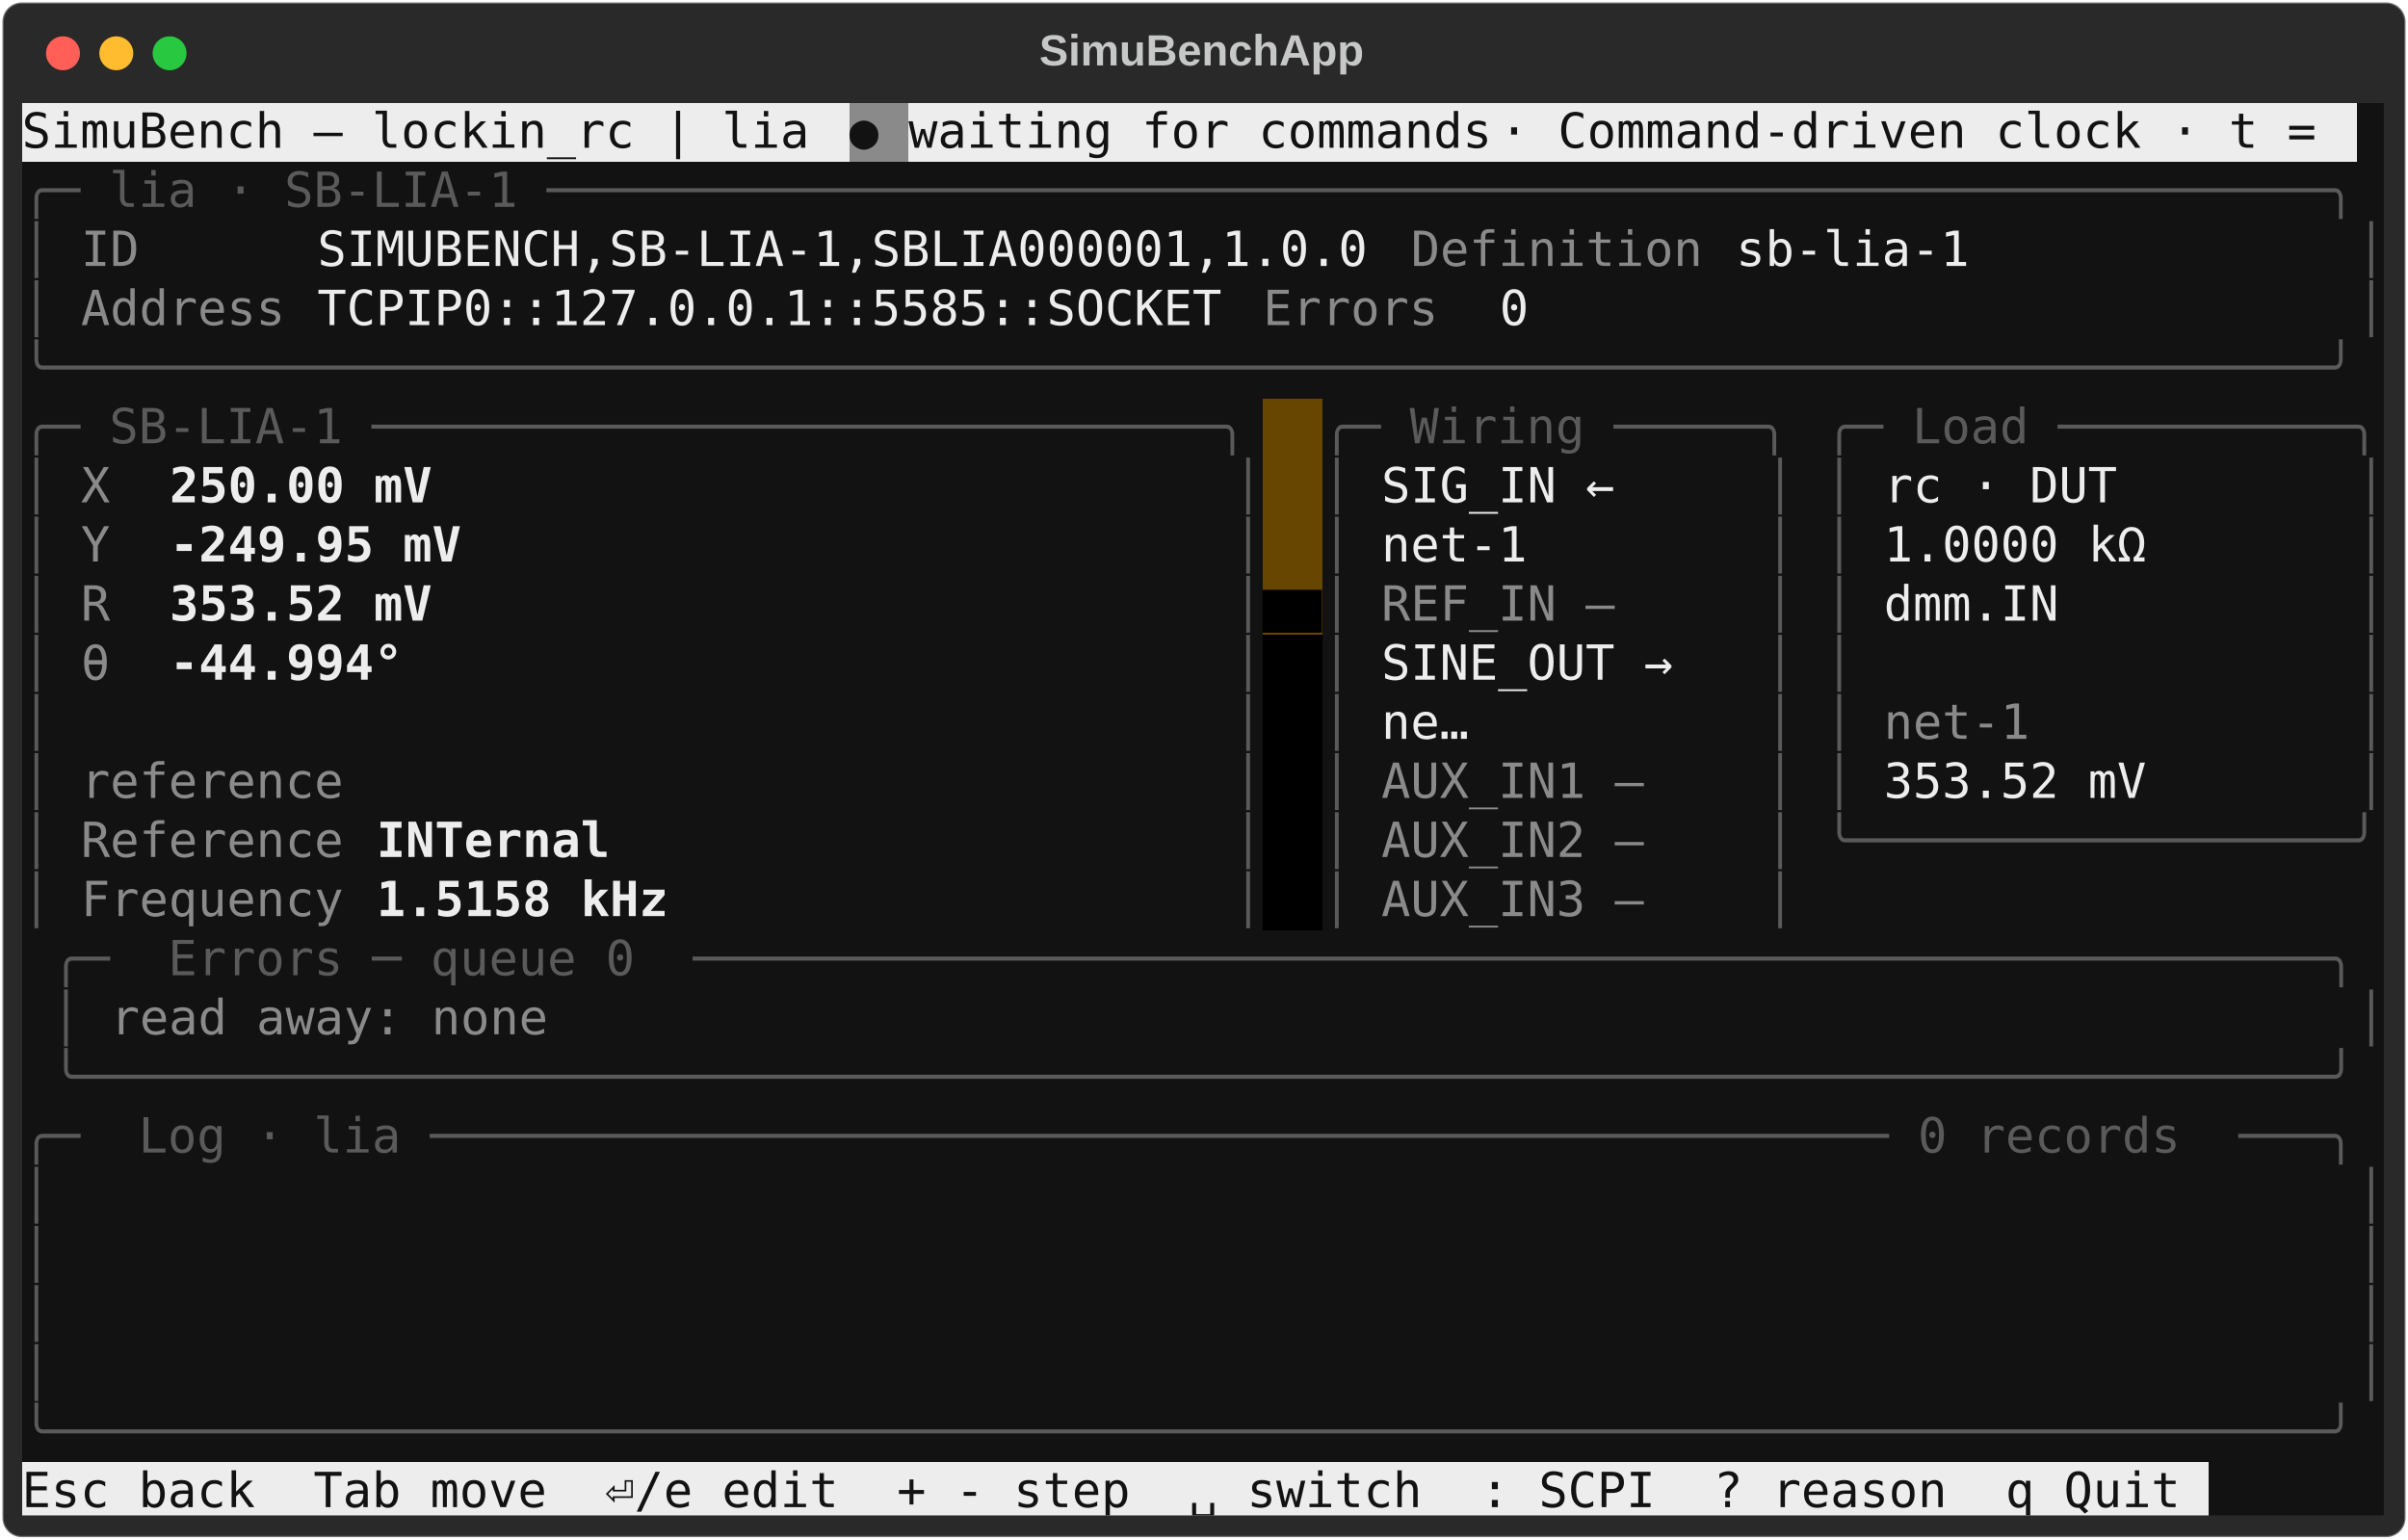
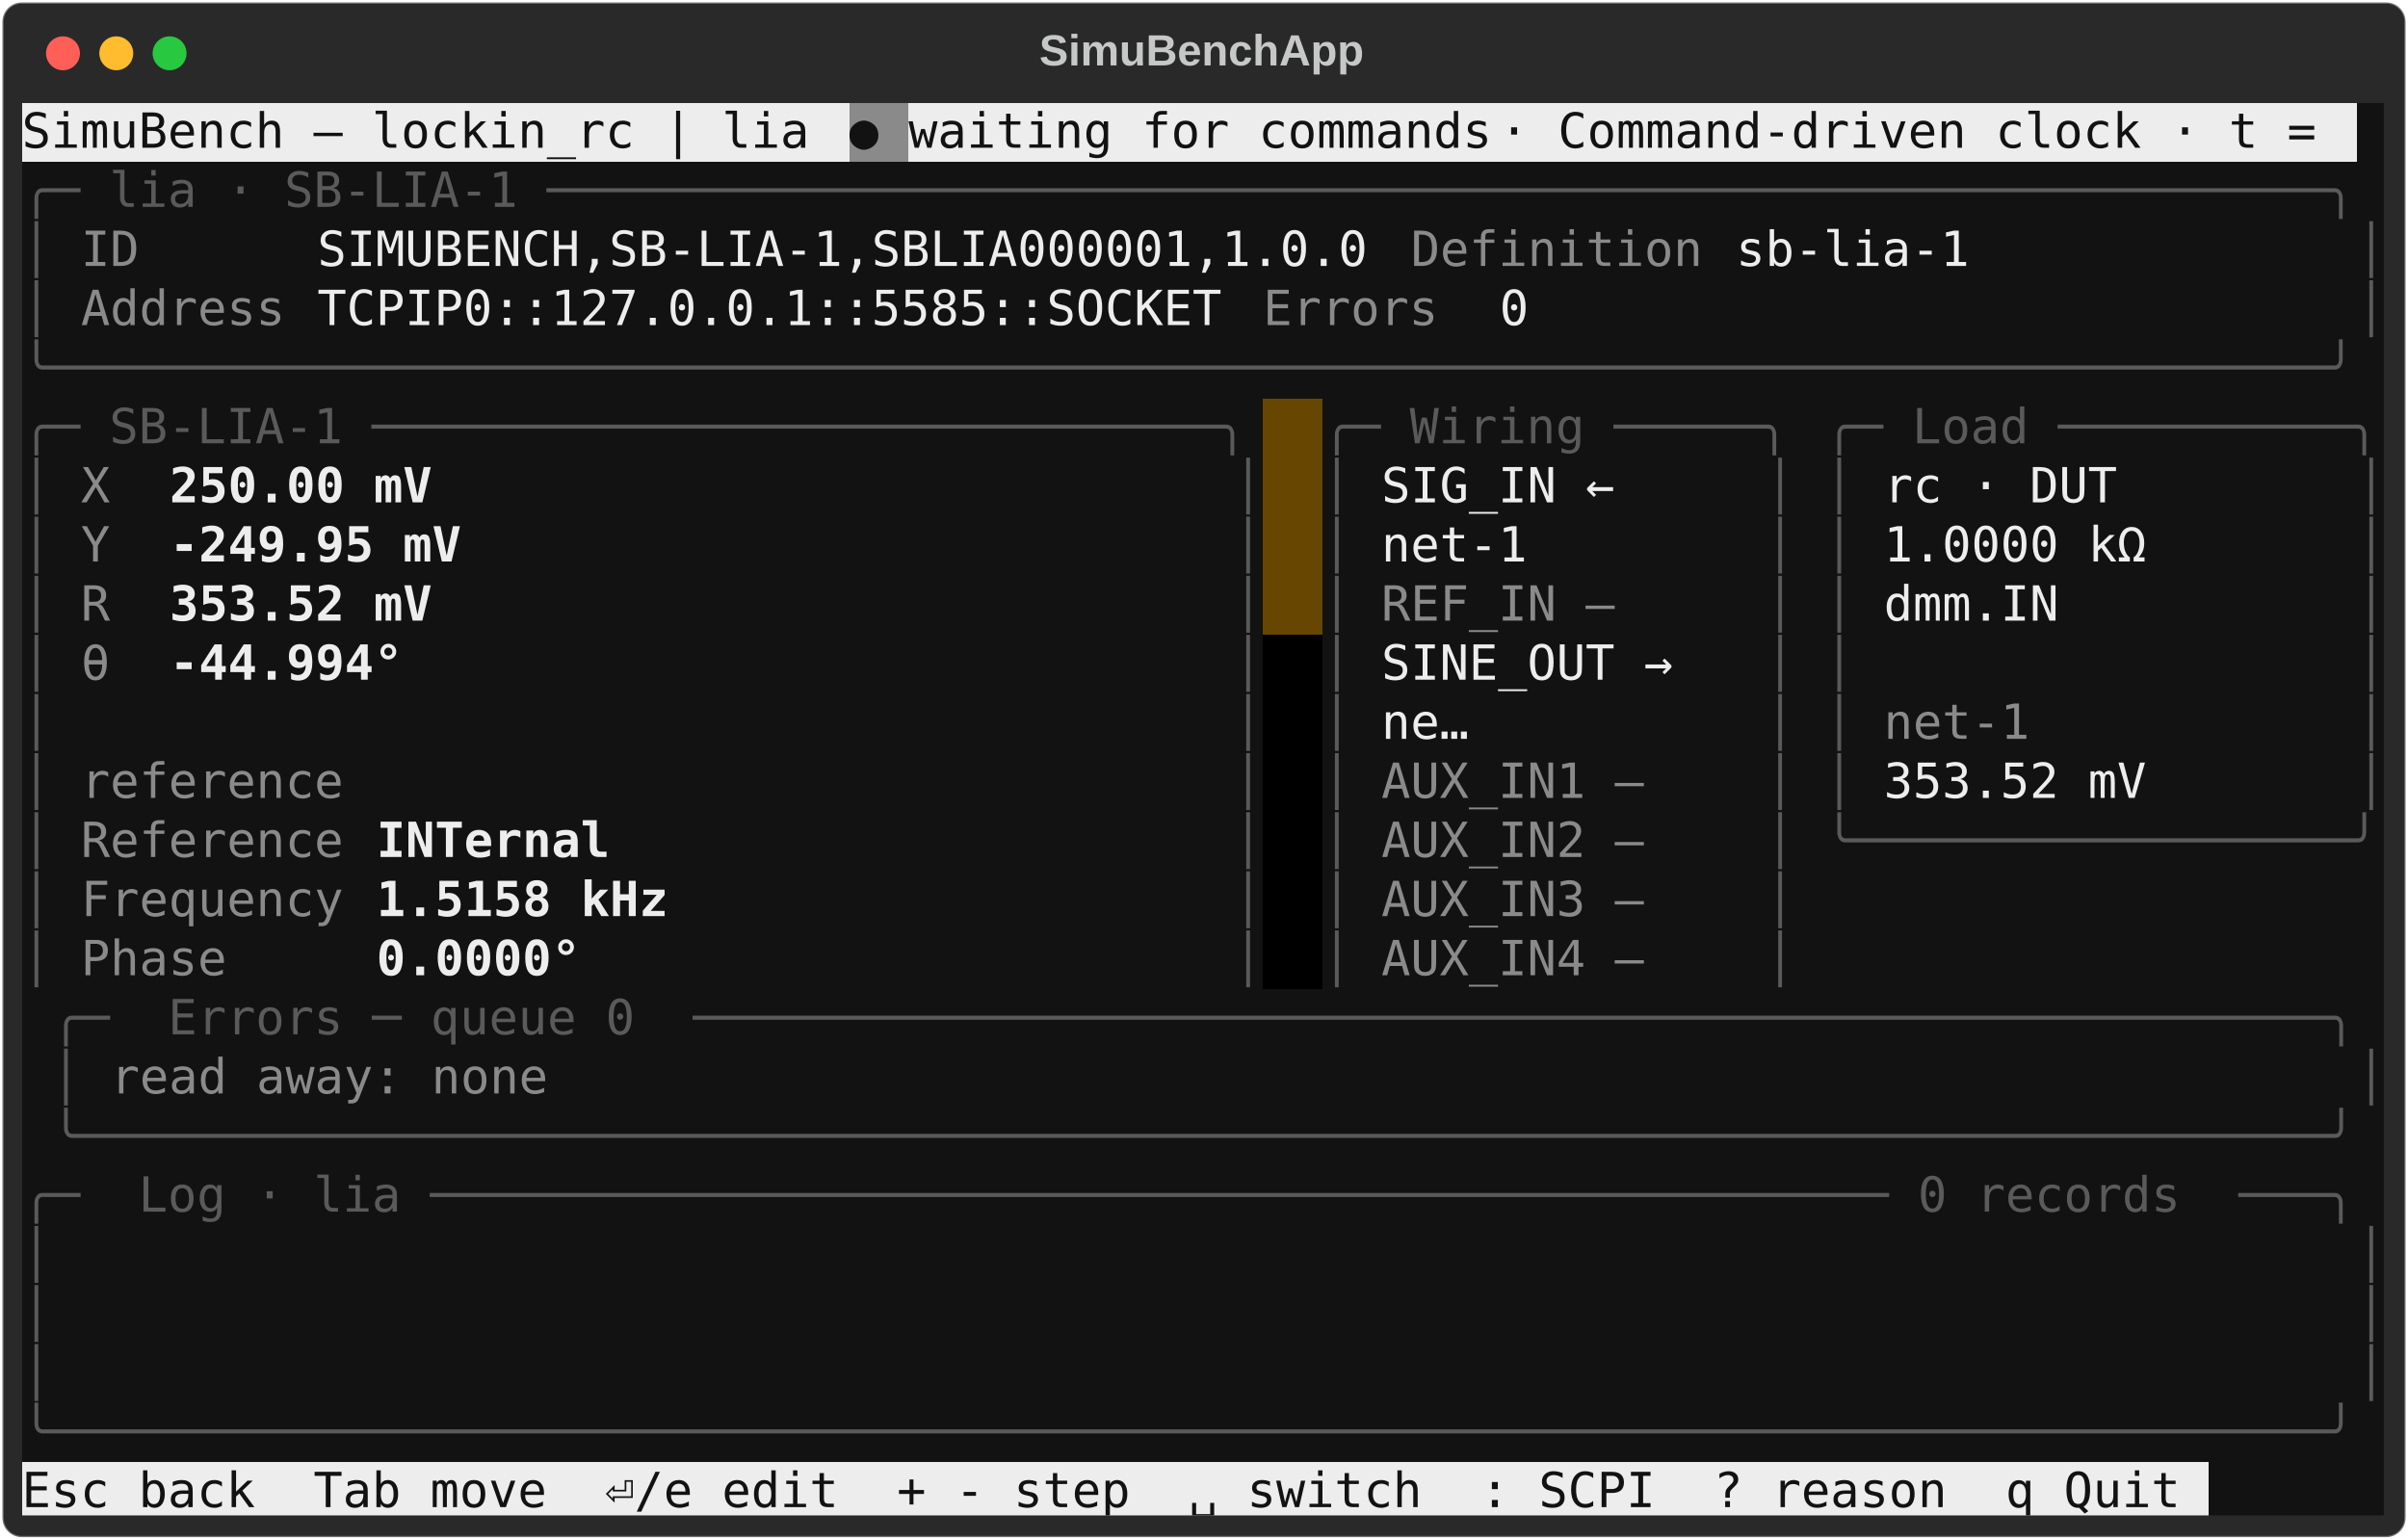
<svg xmlns="http://www.w3.org/2000/svg" class="rich-terminal" viewBox="0 0 994 635.6">
  <style>

    @font-face {
        font-family: "Fira Code";
        src: local("FiraCode-Regular"),
                url("https://cdnjs.cloudflare.com/ajax/libs/firacode/6.2.0/woff2/FiraCode-Regular.woff2") format("woff2"),
                url("https://cdnjs.cloudflare.com/ajax/libs/firacode/6.2.0/woff/FiraCode-Regular.woff") format("woff");
        font-style: normal;
        font-weight: 400;
    }
    @font-face {
        font-family: "Fira Code";
        src: local("FiraCode-Bold"),
                url("https://cdnjs.cloudflare.com/ajax/libs/firacode/6.2.0/woff2/FiraCode-Bold.woff2") format("woff2"),
                url("https://cdnjs.cloudflare.com/ajax/libs/firacode/6.2.0/woff/FiraCode-Bold.woff") format("woff");
        font-style: bold;
        font-weight: 700;
    }

    .terminal-matrix {
        font-family: Fira Code, monospace;
        font-size: 20px;
        line-height: 24.4px;
        font-variant-east-asian: full-width;
    }

    .terminal-title {
        font-size: 18px;
        font-weight: bold;
        font-family: arial;
    }

    .terminal-r1 { fill: #121212 }
.terminal-r2 { fill: #c5c8c6 }
.terminal-r3 { fill: #5a5a5a }
.terminal-r4 { fill: #8a8a8a }
.terminal-r5 { fill: #ededed }
.terminal-r6 { fill: #ededed;font-weight: bold }
- .terminal-r7 { fill: #000000 }
    </style>
  <defs>
    <clipPath id="terminal-clip-terminal">
      <rect x="0" y="0" width="975.0" height="584.6" />
    </clipPath>
    <clipPath id="terminal-line-0">
      <rect x="0" y="1.5" width="976" height="24.65" />
    </clipPath>
    <clipPath id="terminal-line-1">
      <rect x="0" y="25.9" width="976" height="24.65" />
    </clipPath>
    <clipPath id="terminal-line-2">
      <rect x="0" y="50.3" width="976" height="24.65" />
    </clipPath>
    <clipPath id="terminal-line-3">
      <rect x="0" y="74.7" width="976" height="24.65" />
    </clipPath>
    <clipPath id="terminal-line-4">
      <rect x="0" y="99.1" width="976" height="24.65" />
    </clipPath>
    <clipPath id="terminal-line-5">
      <rect x="0" y="123.5" width="976" height="24.65" />
    </clipPath>
    <clipPath id="terminal-line-6">
      <rect x="0" y="147.9" width="976" height="24.65" />
    </clipPath>
    <clipPath id="terminal-line-7">
      <rect x="0" y="172.3" width="976" height="24.65" />
    </clipPath>
    <clipPath id="terminal-line-8">
      <rect x="0" y="196.7" width="976" height="24.65" />
    </clipPath>
    <clipPath id="terminal-line-9">
      <rect x="0" y="221.1" width="976" height="24.65" />
    </clipPath>
    <clipPath id="terminal-line-10">
      <rect x="0" y="245.5" width="976" height="24.65" />
    </clipPath>
    <clipPath id="terminal-line-11">
      <rect x="0" y="269.9" width="976" height="24.65" />
    </clipPath>
    <clipPath id="terminal-line-12">
      <rect x="0" y="294.3" width="976" height="24.65" />
    </clipPath>
    <clipPath id="terminal-line-13">
      <rect x="0" y="318.7" width="976" height="24.65" />
    </clipPath>
    <clipPath id="terminal-line-14">
      <rect x="0" y="343.1" width="976" height="24.65" />
    </clipPath>
    <clipPath id="terminal-line-15">
      <rect x="0" y="367.5" width="976" height="24.65" />
    </clipPath>
    <clipPath id="terminal-line-16">
      <rect x="0" y="391.9" width="976" height="24.65" />
    </clipPath>
    <clipPath id="terminal-line-17">
      <rect x="0" y="416.3" width="976" height="24.65" />
    </clipPath>
    <clipPath id="terminal-line-18">
      <rect x="0" y="440.7" width="976" height="24.65" />
    </clipPath>
    <clipPath id="terminal-line-19">
      <rect x="0" y="465.1" width="976" height="24.65" />
    </clipPath>
    <clipPath id="terminal-line-20">
      <rect x="0" y="489.5" width="976" height="24.65" />
    </clipPath>
    <clipPath id="terminal-line-21">
      <rect x="0" y="513.9" width="976" height="24.65" />
    </clipPath>
    <clipPath id="terminal-line-22">
      <rect x="0" y="538.3" width="976" height="24.65" />
    </clipPath>
  </defs>
  <rect fill="#292929" stroke="rgba(255,255,255,0.35)" stroke-width="1" x="1" y="1" width="992" height="633.6" rx="8" />
  <text class="terminal-title" fill="#c5c8c6" text-anchor="middle" x="496" y="27">SimuBenchApp</text>
  <g transform="translate(26,22)">
    <circle cx="0" cy="0" r="7" fill="#ff5f57" />
    <circle cx="22" cy="0" r="7" fill="#febc2e" />
    <circle cx="44" cy="0" r="7" fill="#28c840" />
  </g>
  <g transform="translate(9, 41)" clip-path="url(#terminal-clip-terminal)">
    <rect fill="#ededed" x="0" y="1.5" width="329.4" height="24.65" shape-rendering="crispEdges" />
    <rect fill="#ededed" x="329.4" y="1.5" width="12.2" height="24.65" shape-rendering="crispEdges" />
    <rect fill="#8a8a8a" x="341.6" y="1.5" width="24.4" height="24.65" shape-rendering="crispEdges" />
    <rect fill="#ededed" x="366" y="1.5" width="244" height="24.65" shape-rendering="crispEdges" />
    <rect fill="#ededed" x="610" y="1.5" width="353.8" height="24.65" shape-rendering="crispEdges" />
    <rect fill="#121212" x="963.8" y="1.5" width="12.2" height="24.65" shape-rendering="crispEdges" />
    <rect fill="#121212" x="0" y="25.9" width="976" height="24.65" shape-rendering="crispEdges" />
    <rect fill="#121212" x="0" y="50.3" width="12.2" height="24.65" shape-rendering="crispEdges" />
    <rect fill="#121212" x="12.2" y="50.3" width="12.2" height="24.65" shape-rendering="crispEdges" />
    <rect fill="#121212" x="24.4" y="50.3" width="97.6" height="24.65" shape-rendering="crispEdges" />
    <rect fill="#121212" x="122" y="50.3" width="451.4" height="24.65" shape-rendering="crispEdges" />
    <rect fill="#121212" x="573.4" y="50.3" width="134.2" height="24.65" shape-rendering="crispEdges" />
    <rect fill="#121212" x="707.6" y="50.3" width="244" height="24.65" shape-rendering="crispEdges" />
    <rect fill="#121212" x="951.6" y="50.3" width="12.2" height="24.65" shape-rendering="crispEdges" />
    <rect fill="#121212" x="963.8" y="50.3" width="12.2" height="24.65" shape-rendering="crispEdges" />
    <rect fill="#121212" x="0" y="74.7" width="12.2" height="24.65" shape-rendering="crispEdges" />
    <rect fill="#121212" x="12.2" y="74.7" width="12.2" height="24.65" shape-rendering="crispEdges" />
    <rect fill="#121212" x="24.4" y="74.7" width="97.6" height="24.65" shape-rendering="crispEdges" />
    <rect fill="#121212" x="122" y="74.7" width="390.4" height="24.65" shape-rendering="crispEdges" />
    <rect fill="#121212" x="512.4" y="74.7" width="97.6" height="24.65" shape-rendering="crispEdges" />
    <rect fill="#121212" x="610" y="74.7" width="341.6" height="24.65" shape-rendering="crispEdges" />
    <rect fill="#121212" x="951.6" y="74.7" width="12.2" height="24.65" shape-rendering="crispEdges" />
    <rect fill="#121212" x="963.8" y="74.7" width="12.2" height="24.65" shape-rendering="crispEdges" />
    <rect fill="#121212" x="0" y="99.1" width="976" height="24.65" shape-rendering="crispEdges" />
    <rect fill="#121212" x="0" y="123.5" width="512.4" height="24.65" shape-rendering="crispEdges" />
    <rect fill="#664600" x="512.4" y="123.5" width="24.4" height="24.65" shape-rendering="crispEdges" />
    <rect fill="#121212" x="536.8" y="123.5" width="195.2" height="24.65" shape-rendering="crispEdges" />
    <rect fill="#121212" x="732" y="123.5" width="12.2" height="24.65" shape-rendering="crispEdges" />
    <rect fill="#121212" x="744.2" y="123.5" width="231.8" height="24.65" shape-rendering="crispEdges" />
    <rect fill="#121212" x="0" y="147.9" width="12.2" height="24.65" shape-rendering="crispEdges" />
    <rect fill="#121212" x="12.2" y="147.9" width="12.2" height="24.65" shape-rendering="crispEdges" />
    <rect fill="#121212" x="24.4" y="147.9" width="36.6" height="24.65" shape-rendering="crispEdges" />
    <rect fill="#121212" x="61" y="147.9" width="109.8" height="24.65" shape-rendering="crispEdges" />
    <rect fill="#121212" x="170.8" y="147.9" width="317.2" height="24.65" shape-rendering="crispEdges" />
    <rect fill="#121212" x="488" y="147.9" width="12.2" height="24.65" shape-rendering="crispEdges" />
    <rect fill="#121212" x="500.2" y="147.9" width="12.2" height="24.65" shape-rendering="crispEdges" />
    <rect fill="#664600" x="512.4" y="147.9" width="24.4" height="24.65" shape-rendering="crispEdges" />
    <rect fill="#121212" x="536.8" y="147.9" width="12.2" height="24.65" shape-rendering="crispEdges" />
    <rect fill="#121212" x="549" y="147.9" width="12.2" height="24.65" shape-rendering="crispEdges" />
    <rect fill="#121212" x="561.2" y="147.9" width="97.6" height="24.65" shape-rendering="crispEdges" />
    <rect fill="#121212" x="658.8" y="147.9" width="61" height="24.65" shape-rendering="crispEdges" />
    <rect fill="#121212" x="719.8" y="147.9" width="12.2" height="24.65" shape-rendering="crispEdges" />
    <rect fill="#121212" x="732" y="147.9" width="12.2" height="24.65" shape-rendering="crispEdges" />
    <rect fill="#121212" x="744.2" y="147.9" width="12.2" height="24.65" shape-rendering="crispEdges" />
    <rect fill="#121212" x="756.4" y="147.9" width="12.2" height="24.65" shape-rendering="crispEdges" />
    <rect fill="#121212" x="768.6" y="147.9" width="170.8" height="24.65" shape-rendering="crispEdges" />
    <rect fill="#121212" x="939.4" y="147.9" width="24.4" height="24.65" shape-rendering="crispEdges" />
    <rect fill="#121212" x="963.8" y="147.9" width="12.2" height="24.65" shape-rendering="crispEdges" />
    <rect fill="#121212" x="0" y="172.3" width="12.2" height="24.65" shape-rendering="crispEdges" />
    <rect fill="#121212" x="12.2" y="172.3" width="12.2" height="24.65" shape-rendering="crispEdges" />
    <rect fill="#121212" x="24.4" y="172.3" width="36.6" height="24.65" shape-rendering="crispEdges" />
    <rect fill="#121212" x="61" y="172.3" width="122" height="24.65" shape-rendering="crispEdges" />
    <rect fill="#121212" x="183" y="172.3" width="305" height="24.65" shape-rendering="crispEdges" />
    <rect fill="#121212" x="488" y="172.3" width="12.2" height="24.65" shape-rendering="crispEdges" />
    <rect fill="#121212" x="500.2" y="172.3" width="12.2" height="24.65" shape-rendering="crispEdges" />
    <rect fill="#664600" x="512.4" y="172.3" width="24.4" height="24.65" shape-rendering="crispEdges" />
    <rect fill="#121212" x="536.8" y="172.3" width="12.2" height="24.65" shape-rendering="crispEdges" />
    <rect fill="#121212" x="549" y="172.3" width="12.2" height="24.65" shape-rendering="crispEdges" />
    <rect fill="#121212" x="561.2" y="172.3" width="61" height="24.65" shape-rendering="crispEdges" />
    <rect fill="#121212" x="622.2" y="172.3" width="97.6" height="24.65" shape-rendering="crispEdges" />
    <rect fill="#121212" x="719.8" y="172.3" width="12.2" height="24.65" shape-rendering="crispEdges" />
    <rect fill="#121212" x="732" y="172.3" width="12.2" height="24.65" shape-rendering="crispEdges" />
    <rect fill="#121212" x="744.2" y="172.3" width="12.2" height="24.65" shape-rendering="crispEdges" />
    <rect fill="#121212" x="756.4" y="172.3" width="12.2" height="24.65" shape-rendering="crispEdges" />
    <rect fill="#121212" x="768.6" y="172.3" width="170.8" height="24.65" shape-rendering="crispEdges" />
    <rect fill="#121212" x="939.4" y="172.3" width="24.4" height="24.65" shape-rendering="crispEdges" />
    <rect fill="#121212" x="963.8" y="172.3" width="12.2" height="24.65" shape-rendering="crispEdges" />
    <rect fill="#121212" x="0" y="196.7" width="12.2" height="24.65" shape-rendering="crispEdges" />
    <rect fill="#121212" x="12.2" y="196.7" width="12.2" height="24.65" shape-rendering="crispEdges" />
    <rect fill="#121212" x="24.4" y="196.7" width="36.6" height="24.65" shape-rendering="crispEdges" />
    <rect fill="#121212" x="61" y="196.7" width="109.8" height="24.65" shape-rendering="crispEdges" />
    <rect fill="#121212" x="170.8" y="196.7" width="317.2" height="24.65" shape-rendering="crispEdges" />
    <rect fill="#121212" x="488" y="196.7" width="12.2" height="24.65" shape-rendering="crispEdges" />
    <rect fill="#121212" x="500.2" y="196.7" width="12.2" height="24.65" shape-rendering="crispEdges" />
    <rect fill="#664600" x="512.4" y="196.7" width="24.4" height="24.65" shape-rendering="crispEdges" />
    <rect fill="#121212" x="536.8" y="196.7" width="12.2" height="24.65" shape-rendering="crispEdges" />
    <rect fill="#121212" x="549" y="196.7" width="12.2" height="24.65" shape-rendering="crispEdges" />
    <rect fill="#121212" x="561.2" y="196.7" width="97.6" height="24.65" shape-rendering="crispEdges" />
    <rect fill="#121212" x="658.8" y="196.7" width="48.8" height="24.65" shape-rendering="crispEdges" />
    <rect fill="#121212" x="707.6" y="196.7" width="12.2" height="24.65" shape-rendering="crispEdges" />
    <rect fill="#121212" x="719.8" y="196.7" width="12.2" height="24.65" shape-rendering="crispEdges" />
    <rect fill="#121212" x="732" y="196.7" width="12.2" height="24.65" shape-rendering="crispEdges" />
    <rect fill="#121212" x="744.2" y="196.7" width="12.2" height="24.65" shape-rendering="crispEdges" />
    <rect fill="#121212" x="756.4" y="196.7" width="12.2" height="24.65" shape-rendering="crispEdges" />
    <rect fill="#121212" x="768.6" y="196.7" width="170.8" height="24.65" shape-rendering="crispEdges" />
    <rect fill="#121212" x="939.4" y="196.7" width="24.4" height="24.65" shape-rendering="crispEdges" />
    <rect fill="#121212" x="963.8" y="196.7" width="12.2" height="24.65" shape-rendering="crispEdges" />
    <rect fill="#121212" x="0" y="221.1" width="12.2" height="24.65" shape-rendering="crispEdges" />
    <rect fill="#121212" x="12.2" y="221.1" width="12.2" height="24.65" shape-rendering="crispEdges" />
    <rect fill="#121212" x="24.4" y="221.1" width="36.6" height="24.65" shape-rendering="crispEdges" />
    <rect fill="#121212" x="61" y="221.1" width="97.6" height="24.65" shape-rendering="crispEdges" />
    <rect fill="#121212" x="158.6" y="221.1" width="329.4" height="24.65" shape-rendering="crispEdges" />
    <rect fill="#121212" x="488" y="221.1" width="12.2" height="24.65" shape-rendering="crispEdges" />
    <rect fill="#121212" x="500.2" y="221.1" width="12.2" height="24.65" shape-rendering="crispEdges" />
    <rect fill="#000000" x="512.4" y="221.1" width="24.4" height="24.65" shape-rendering="crispEdges" />
    <rect fill="#121212" x="536.8" y="221.1" width="12.2" height="24.65" shape-rendering="crispEdges" />
    <rect fill="#121212" x="549" y="221.1" width="12.2" height="24.65" shape-rendering="crispEdges" />
    <rect fill="#121212" x="561.2" y="221.1" width="122" height="24.65" shape-rendering="crispEdges" />
    <rect fill="#121212" x="683.2" y="221.1" width="36.6" height="24.65" shape-rendering="crispEdges" />
    <rect fill="#121212" x="719.8" y="221.1" width="12.2" height="24.65" shape-rendering="crispEdges" />
    <rect fill="#121212" x="732" y="221.1" width="12.2" height="24.65" shape-rendering="crispEdges" />
    <rect fill="#121212" x="744.2" y="221.1" width="12.2" height="24.65" shape-rendering="crispEdges" />
    <rect fill="#121212" x="756.4" y="221.1" width="12.2" height="24.65" shape-rendering="crispEdges" />
    <rect fill="#121212" x="768.6" y="221.1" width="170.8" height="24.65" shape-rendering="crispEdges" />
    <rect fill="#121212" x="939.4" y="221.1" width="24.4" height="24.65" shape-rendering="crispEdges" />
    <rect fill="#121212" x="963.8" y="221.1" width="12.2" height="24.65" shape-rendering="crispEdges" />
    <rect fill="#121212" x="0" y="245.5" width="12.2" height="24.65" shape-rendering="crispEdges" />
    <rect fill="#121212" x="12.2" y="245.5" width="12.2" height="24.65" shape-rendering="crispEdges" />
    <rect fill="#121212" x="24.4" y="245.5" width="463.6" height="24.65" shape-rendering="crispEdges" />
    <rect fill="#121212" x="488" y="245.5" width="12.2" height="24.65" shape-rendering="crispEdges" />
    <rect fill="#121212" x="500.2" y="245.5" width="12.2" height="24.65" shape-rendering="crispEdges" />
    <rect fill="#000000" x="512.4" y="245.5" width="24.4" height="24.65" shape-rendering="crispEdges" />
    <rect fill="#121212" x="536.8" y="245.5" width="12.2" height="24.65" shape-rendering="crispEdges" />
    <rect fill="#121212" x="549" y="245.5" width="12.2" height="24.65" shape-rendering="crispEdges" />
    <rect fill="#121212" x="561.2" y="245.5" width="36.6" height="24.65" shape-rendering="crispEdges" />
    <rect fill="#121212" x="597.8" y="245.5" width="122" height="24.65" shape-rendering="crispEdges" />
    <rect fill="#121212" x="719.8" y="245.5" width="12.2" height="24.65" shape-rendering="crispEdges" />
    <rect fill="#121212" x="732" y="245.5" width="12.2" height="24.65" shape-rendering="crispEdges" />
    <rect fill="#121212" x="744.2" y="245.5" width="12.2" height="24.65" shape-rendering="crispEdges" />
    <rect fill="#121212" x="756.4" y="245.5" width="12.2" height="24.65" shape-rendering="crispEdges" />
    <rect fill="#121212" x="768.6" y="245.5" width="61" height="24.65" shape-rendering="crispEdges" />
    <rect fill="#121212" x="829.6" y="245.5" width="109.8" height="24.65" shape-rendering="crispEdges" />
    <rect fill="#121212" x="939.4" y="245.5" width="24.4" height="24.65" shape-rendering="crispEdges" />
    <rect fill="#121212" x="963.8" y="245.5" width="12.2" height="24.65" shape-rendering="crispEdges" />
    <rect fill="#121212" x="0" y="269.9" width="12.2" height="24.65" shape-rendering="crispEdges" />
    <rect fill="#121212" x="12.2" y="269.9" width="12.2" height="24.65" shape-rendering="crispEdges" />
    <rect fill="#121212" x="24.4" y="269.9" width="244" height="24.65" shape-rendering="crispEdges" />
    <rect fill="#121212" x="268.4" y="269.9" width="219.6" height="24.65" shape-rendering="crispEdges" />
    <rect fill="#121212" x="488" y="269.9" width="12.2" height="24.65" shape-rendering="crispEdges" />
    <rect fill="#121212" x="500.2" y="269.9" width="12.2" height="24.65" shape-rendering="crispEdges" />
    <rect fill="#000000" x="512.4" y="269.9" width="24.4" height="24.65" shape-rendering="crispEdges" />
    <rect fill="#121212" x="536.8" y="269.9" width="12.2" height="24.65" shape-rendering="crispEdges" />
    <rect fill="#121212" x="549" y="269.9" width="12.2" height="24.65" shape-rendering="crispEdges" />
    <rect fill="#121212" x="561.2" y="269.9" width="109.8" height="24.65" shape-rendering="crispEdges" />
    <rect fill="#121212" x="671" y="269.9" width="36.6" height="24.65" shape-rendering="crispEdges" />
    <rect fill="#121212" x="707.6" y="269.9" width="12.2" height="24.65" shape-rendering="crispEdges" />
    <rect fill="#121212" x="719.8" y="269.9" width="12.2" height="24.65" shape-rendering="crispEdges" />
    <rect fill="#121212" x="732" y="269.9" width="12.2" height="24.65" shape-rendering="crispEdges" />
    <rect fill="#121212" x="744.2" y="269.9" width="12.2" height="24.65" shape-rendering="crispEdges" />
    <rect fill="#121212" x="756.4" y="269.9" width="12.2" height="24.65" shape-rendering="crispEdges" />
    <rect fill="#121212" x="768.6" y="269.9" width="170.8" height="24.65" shape-rendering="crispEdges" />
    <rect fill="#121212" x="939.4" y="269.9" width="24.4" height="24.65" shape-rendering="crispEdges" />
    <rect fill="#121212" x="963.8" y="269.9" width="12.2" height="24.65" shape-rendering="crispEdges" />
    <rect fill="#121212" x="0" y="294.3" width="12.2" height="24.65" shape-rendering="crispEdges" />
    <rect fill="#121212" x="12.2" y="294.3" width="12.2" height="24.65" shape-rendering="crispEdges" />
    <rect fill="#121212" x="24.4" y="294.3" width="122" height="24.65" shape-rendering="crispEdges" />
    <rect fill="#121212" x="146.4" y="294.3" width="122" height="24.65" shape-rendering="crispEdges" />
    <rect fill="#121212" x="268.4" y="294.3" width="219.6" height="24.65" shape-rendering="crispEdges" />
    <rect fill="#121212" x="488" y="294.3" width="12.2" height="24.65" shape-rendering="crispEdges" />
    <rect fill="#121212" x="500.2" y="294.3" width="12.2" height="24.65" shape-rendering="crispEdges" />
    <rect fill="#000000" x="512.4" y="294.3" width="24.4" height="24.65" shape-rendering="crispEdges" />
    <rect fill="#121212" x="536.8" y="294.3" width="12.2" height="24.65" shape-rendering="crispEdges" />
    <rect fill="#121212" x="549" y="294.3" width="12.2" height="24.65" shape-rendering="crispEdges" />
    <rect fill="#121212" x="561.2" y="294.3" width="109.8" height="24.65" shape-rendering="crispEdges" />
    <rect fill="#121212" x="671" y="294.3" width="36.6" height="24.65" shape-rendering="crispEdges" />
    <rect fill="#121212" x="707.6" y="294.3" width="12.2" height="24.65" shape-rendering="crispEdges" />
    <rect fill="#121212" x="719.8" y="294.3" width="12.2" height="24.65" shape-rendering="crispEdges" />
    <rect fill="#121212" x="732" y="294.3" width="12.2" height="24.65" shape-rendering="crispEdges" />
    <rect fill="#121212" x="744.2" y="294.3" width="231.8" height="24.65" shape-rendering="crispEdges" />
    <rect fill="#121212" x="0" y="318.7" width="12.2" height="24.65" shape-rendering="crispEdges" />
    <rect fill="#121212" x="12.2" y="318.7" width="12.2" height="24.65" shape-rendering="crispEdges" />
    <rect fill="#121212" x="24.4" y="318.7" width="122" height="24.65" shape-rendering="crispEdges" />
    <rect fill="#121212" x="146.4" y="318.7" width="122" height="24.65" shape-rendering="crispEdges" />
    <rect fill="#121212" x="268.4" y="318.7" width="219.6" height="24.65" shape-rendering="crispEdges" />
    <rect fill="#121212" x="488" y="318.7" width="12.2" height="24.65" shape-rendering="crispEdges" />
    <rect fill="#121212" x="500.2" y="318.7" width="12.2" height="24.65" shape-rendering="crispEdges" />
    <rect fill="#000000" x="512.4" y="318.7" width="24.4" height="24.65" shape-rendering="crispEdges" />
    <rect fill="#121212" x="536.8" y="318.7" width="12.2" height="24.65" shape-rendering="crispEdges" />
    <rect fill="#121212" x="549" y="318.7" width="12.2" height="24.65" shape-rendering="crispEdges" />
    <rect fill="#121212" x="561.2" y="318.7" width="109.8" height="24.65" shape-rendering="crispEdges" />
    <rect fill="#121212" x="671" y="318.7" width="36.6" height="24.65" shape-rendering="crispEdges" />
    <rect fill="#121212" x="707.6" y="318.7" width="12.2" height="24.65" shape-rendering="crispEdges" />
    <rect fill="#121212" x="719.8" y="318.7" width="12.2" height="24.65" shape-rendering="crispEdges" />
    <rect fill="#121212" x="732" y="318.7" width="244" height="24.65" shape-rendering="crispEdges" />
    <rect fill="#121212" x="0" y="343.1" width="12.2" height="24.65" shape-rendering="crispEdges" />
-     <rect fill="#121212" x="12.2" y="343.1" width="963.8" height="24.65" shape-rendering="crispEdges" />
+     <rect fill="#121212" x="12.2" y="343.1" width="12.2" height="24.65" shape-rendering="crispEdges" />
+     <rect fill="#121212" x="24.4" y="343.1" width="122" height="24.65" shape-rendering="crispEdges" />
+     <rect fill="#121212" x="146.4" y="343.1" width="122" height="24.65" shape-rendering="crispEdges" />
+     <rect fill="#121212" x="268.4" y="343.1" width="219.6" height="24.65" shape-rendering="crispEdges" />
+     <rect fill="#121212" x="488" y="343.1" width="12.2" height="24.65" shape-rendering="crispEdges" />
+     <rect fill="#121212" x="500.2" y="343.1" width="12.2" height="24.65" shape-rendering="crispEdges" />
+     <rect fill="#000000" x="512.4" y="343.1" width="24.4" height="24.65" shape-rendering="crispEdges" />
+     <rect fill="#121212" x="536.8" y="343.1" width="12.2" height="24.65" shape-rendering="crispEdges" />
+     <rect fill="#121212" x="549" y="343.1" width="12.2" height="24.65" shape-rendering="crispEdges" />
+     <rect fill="#121212" x="561.2" y="343.1" width="109.8" height="24.65" shape-rendering="crispEdges" />
+     <rect fill="#121212" x="671" y="343.1" width="36.6" height="24.65" shape-rendering="crispEdges" />
+     <rect fill="#121212" x="707.6" y="343.1" width="12.2" height="24.65" shape-rendering="crispEdges" />
+     <rect fill="#121212" x="719.8" y="343.1" width="12.2" height="24.65" shape-rendering="crispEdges" />
+     <rect fill="#121212" x="732" y="343.1" width="244" height="24.65" shape-rendering="crispEdges" />
    <rect fill="#121212" x="0" y="367.5" width="12.2" height="24.65" shape-rendering="crispEdges" />
-     <rect fill="#121212" x="12.2" y="367.5" width="12.2" height="24.65" shape-rendering="crispEdges" />
-     <rect fill="#121212" x="24.4" y="367.5" width="12.2" height="24.65" shape-rendering="crispEdges" />
-     <rect fill="#121212" x="36.6" y="367.5" width="183" height="24.65" shape-rendering="crispEdges" />
-     <rect fill="#121212" x="219.6" y="367.5" width="61" height="24.65" shape-rendering="crispEdges" />
-     <rect fill="#121212" x="280.6" y="367.5" width="683.2" height="24.65" shape-rendering="crispEdges" />
-     <rect fill="#121212" x="963.8" y="367.5" width="12.2" height="24.65" shape-rendering="crispEdges" />
+     <rect fill="#121212" x="12.2" y="367.5" width="963.8" height="24.65" shape-rendering="crispEdges" />
    <rect fill="#121212" x="0" y="391.9" width="12.2" height="24.65" shape-rendering="crispEdges" />
-     <rect fill="#121212" x="12.2" y="391.9" width="963.8" height="24.65" shape-rendering="crispEdges" />
-     <rect fill="#121212" x="0" y="416.3" width="976" height="24.65" shape-rendering="crispEdges" />
-     <rect fill="#121212" x="0" y="440.7" width="12.2" height="24.65" shape-rendering="crispEdges" />
-     <rect fill="#121212" x="12.2" y="440.7" width="12.2" height="24.65" shape-rendering="crispEdges" />
-     <rect fill="#121212" x="24.4" y="440.7" width="0" height="24.65" shape-rendering="crispEdges" />
-     <rect fill="#121212" x="24.4" y="440.7" width="939.4" height="24.65" shape-rendering="crispEdges" />
-     <rect fill="#121212" x="963.8" y="440.7" width="12.2" height="24.65" shape-rendering="crispEdges" />
+     <rect fill="#121212" x="12.2" y="391.9" width="12.2" height="24.65" shape-rendering="crispEdges" />
+     <rect fill="#121212" x="24.4" y="391.9" width="12.2" height="24.65" shape-rendering="crispEdges" />
+     <rect fill="#121212" x="36.6" y="391.9" width="183" height="24.65" shape-rendering="crispEdges" />
+     <rect fill="#121212" x="219.6" y="391.9" width="61" height="24.65" shape-rendering="crispEdges" />
+     <rect fill="#121212" x="280.6" y="391.9" width="683.2" height="24.65" shape-rendering="crispEdges" />
+     <rect fill="#121212" x="963.8" y="391.9" width="12.2" height="24.65" shape-rendering="crispEdges" />
+     <rect fill="#121212" x="0" y="416.3" width="12.2" height="24.65" shape-rendering="crispEdges" />
+     <rect fill="#121212" x="12.2" y="416.3" width="963.8" height="24.65" shape-rendering="crispEdges" />
+     <rect fill="#121212" x="0" y="440.7" width="976" height="24.65" shape-rendering="crispEdges" />
    <rect fill="#121212" x="0" y="465.1" width="12.2" height="24.65" shape-rendering="crispEdges" />
-     <rect fill="#121212" x="12.2" y="465.1" width="951.6" height="24.65" shape-rendering="crispEdges" />
+     <rect fill="#121212" x="12.2" y="465.1" width="12.2" height="24.65" shape-rendering="crispEdges" />
+     <rect fill="#121212" x="24.4" y="465.1" width="0" height="24.65" shape-rendering="crispEdges" />
+     <rect fill="#121212" x="24.4" y="465.1" width="939.4" height="24.65" shape-rendering="crispEdges" />
    <rect fill="#121212" x="963.8" y="465.1" width="12.2" height="24.65" shape-rendering="crispEdges" />
    <rect fill="#121212" x="0" y="489.5" width="12.2" height="24.65" shape-rendering="crispEdges" />
    <rect fill="#121212" x="12.2" y="489.5" width="951.6" height="24.65" shape-rendering="crispEdges" />
    <rect fill="#121212" x="963.8" y="489.5" width="12.2" height="24.65" shape-rendering="crispEdges" />
    <rect fill="#121212" x="0" y="513.9" width="12.2" height="24.65" shape-rendering="crispEdges" />
    <rect fill="#121212" x="12.2" y="513.9" width="951.6" height="24.65" shape-rendering="crispEdges" />
    <rect fill="#121212" x="963.8" y="513.9" width="12.2" height="24.65" shape-rendering="crispEdges" />
    <rect fill="#121212" x="0" y="538.3" width="976" height="24.65" shape-rendering="crispEdges" />
    <rect fill="#ededed" x="0" y="562.7" width="902.8" height="24.65" shape-rendering="crispEdges" />
    <rect fill="#121212" x="902.8" y="562.7" width="73.2" height="24.65" shape-rendering="crispEdges" />
    <g class="terminal-matrix">
      <text class="terminal-r1" x="0" y="20" textLength="329.4" clip-path="url(#terminal-line-0)">SimuBench — lockin_rc | lia</text>
      <text class="terminal-r1" x="341.6" y="20" textLength="24.4" clip-path="url(#terminal-line-0)">● </text>
      <text class="terminal-r1" x="366" y="20" textLength="244" clip-path="url(#terminal-line-0)">waiting for commands</text>
      <text class="terminal-r1" x="610" y="20" textLength="353.8" clip-path="url(#terminal-line-0)"> · Command-driven clock · t =</text>
      <text class="terminal-r2" x="976" y="20" textLength="12.2" clip-path="url(#terminal-line-0)">
</text>
      <text class="terminal-r3" x="0" y="44.4" textLength="976" clip-path="url(#terminal-line-1)">╭─ lia · SB-LIA-1 ─────────────────────────────────────────────────────────────╮</text>
      <text class="terminal-r2" x="976" y="44.4" textLength="12.2" clip-path="url(#terminal-line-1)">
</text>
      <text class="terminal-r3" x="0" y="68.8" textLength="12.2" clip-path="url(#terminal-line-2)">│</text>
      <text class="terminal-r4" x="24.4" y="68.8" textLength="97.6" clip-path="url(#terminal-line-2)">ID      </text>
      <text class="terminal-r5" x="122" y="68.8" textLength="451.4" clip-path="url(#terminal-line-2)">SIMUBENCH,SB-LIA-1,SBLIA000001,1.0.0 </text>
      <text class="terminal-r4" x="573.4" y="68.8" textLength="134.2" clip-path="url(#terminal-line-2)">Definition </text>
      <text class="terminal-r5" x="707.6" y="68.8" textLength="244" clip-path="url(#terminal-line-2)">sb-lia-1            </text>
      <text class="terminal-r3" x="963.8" y="68.8" textLength="12.2" clip-path="url(#terminal-line-2)">│</text>
      <text class="terminal-r2" x="976" y="68.8" textLength="12.2" clip-path="url(#terminal-line-2)">
</text>
      <text class="terminal-r3" x="0" y="93.2" textLength="12.2" clip-path="url(#terminal-line-3)">│</text>
      <text class="terminal-r4" x="24.4" y="93.2" textLength="97.6" clip-path="url(#terminal-line-3)">Address </text>
      <text class="terminal-r5" x="122" y="93.2" textLength="390.4" clip-path="url(#terminal-line-3)">TCPIP0::127.0.0.1::5585::SOCKET </text>
      <text class="terminal-r4" x="512.4" y="93.2" textLength="97.6" clip-path="url(#terminal-line-3)">Errors  </text>
      <text class="terminal-r5" x="610" y="93.2" textLength="341.6" clip-path="url(#terminal-line-3)">0                           </text>
      <text class="terminal-r3" x="963.8" y="93.2" textLength="12.2" clip-path="url(#terminal-line-3)">│</text>
      <text class="terminal-r2" x="976" y="93.2" textLength="12.2" clip-path="url(#terminal-line-3)">
</text>
      <text class="terminal-r3" x="0" y="117.6" textLength="976" clip-path="url(#terminal-line-4)">╰──────────────────────────────────────────────────────────────────────────────╯</text>
      <text class="terminal-r2" x="976" y="117.6" textLength="12.2" clip-path="url(#terminal-line-4)">
</text>
      <text class="terminal-r3" x="0" y="142" textLength="512.4" clip-path="url(#terminal-line-5)">╭─ SB-LIA-1 ─────────────────────────────╮</text>
      <text class="terminal-r3" x="536.8" y="142" textLength="195.2" clip-path="url(#terminal-line-5)">╭─ Wiring ─────╮</text>
      <text class="terminal-r3" x="744.2" y="142" textLength="231.8" clip-path="url(#terminal-line-5)">╭─ Load ──────────╮</text>
      <text class="terminal-r2" x="976" y="142" textLength="12.2" clip-path="url(#terminal-line-5)">
</text>
      <text class="terminal-r3" x="0" y="166.4" textLength="12.2" clip-path="url(#terminal-line-6)">│</text>
      <text class="terminal-r4" x="24.4" y="166.4" textLength="36.6" clip-path="url(#terminal-line-6)">X  </text>
      <text class="terminal-r6" x="61" y="166.4" textLength="109.8" clip-path="url(#terminal-line-6)">250.00 mV</text>
      <text class="terminal-r3" x="500.2" y="166.4" textLength="12.2" clip-path="url(#terminal-line-6)">│</text>
      <text class="terminal-r3" x="536.8" y="166.4" textLength="12.2" clip-path="url(#terminal-line-6)">│</text>
      <text class="terminal-r5" x="561.2" y="166.4" textLength="97.6" clip-path="url(#terminal-line-6)">SIG_IN ←</text>
      <text class="terminal-r3" x="719.8" y="166.4" textLength="12.2" clip-path="url(#terminal-line-6)">│</text>
      <text class="terminal-r3" x="744.2" y="166.4" textLength="12.2" clip-path="url(#terminal-line-6)">│</text>
      <text class="terminal-r5" x="768.6" y="166.4" textLength="170.8" clip-path="url(#terminal-line-6)">rc · DUT      </text>
      <text class="terminal-r3" x="963.8" y="166.4" textLength="12.2" clip-path="url(#terminal-line-6)">│</text>
      <text class="terminal-r2" x="976" y="166.4" textLength="12.2" clip-path="url(#terminal-line-6)">
</text>
      <text class="terminal-r3" x="0" y="190.8" textLength="12.2" clip-path="url(#terminal-line-7)">│</text>
      <text class="terminal-r4" x="24.4" y="190.8" textLength="36.6" clip-path="url(#terminal-line-7)">Y  </text>
      <text class="terminal-r6" x="61" y="190.8" textLength="122" clip-path="url(#terminal-line-7)">-249.95 mV</text>
      <text class="terminal-r3" x="500.2" y="190.8" textLength="12.2" clip-path="url(#terminal-line-7)">│</text>
      <text class="terminal-r3" x="536.8" y="190.8" textLength="12.2" clip-path="url(#terminal-line-7)">│</text>
      <text class="terminal-r5" x="561.2" y="190.8" textLength="61" clip-path="url(#terminal-line-7)">net-1</text>
      <text class="terminal-r3" x="719.8" y="190.8" textLength="12.2" clip-path="url(#terminal-line-7)">│</text>
      <text class="terminal-r3" x="744.2" y="190.8" textLength="12.2" clip-path="url(#terminal-line-7)">│</text>
      <text class="terminal-r5" x="768.6" y="190.8" textLength="170.8" clip-path="url(#terminal-line-7)">1.0000 kΩ     </text>
      <text class="terminal-r3" x="963.8" y="190.8" textLength="12.2" clip-path="url(#terminal-line-7)">│</text>
      <text class="terminal-r2" x="976" y="190.8" textLength="12.2" clip-path="url(#terminal-line-7)">
</text>
      <text class="terminal-r3" x="0" y="215.2" textLength="12.2" clip-path="url(#terminal-line-8)">│</text>
      <text class="terminal-r4" x="24.4" y="215.2" textLength="36.6" clip-path="url(#terminal-line-8)">R  </text>
      <text class="terminal-r6" x="61" y="215.2" textLength="109.8" clip-path="url(#terminal-line-8)">353.52 mV</text>
      <text class="terminal-r3" x="500.2" y="215.2" textLength="12.2" clip-path="url(#terminal-line-8)">│</text>
-       <text class="terminal-r7" x="512.4" y="215.2" textLength="24.4" clip-path="url(#terminal-line-8)">▆▆</text>
      <text class="terminal-r3" x="536.8" y="215.2" textLength="12.2" clip-path="url(#terminal-line-8)">│</text>
      <text class="terminal-r4" x="561.2" y="215.2" textLength="97.6" clip-path="url(#terminal-line-8)">REF_IN —</text>
      <text class="terminal-r3" x="719.8" y="215.2" textLength="12.2" clip-path="url(#terminal-line-8)">│</text>
      <text class="terminal-r3" x="744.2" y="215.2" textLength="12.2" clip-path="url(#terminal-line-8)">│</text>
      <text class="terminal-r5" x="768.6" y="215.2" textLength="170.8" clip-path="url(#terminal-line-8)">dmm.IN        </text>
      <text class="terminal-r3" x="963.8" y="215.2" textLength="12.2" clip-path="url(#terminal-line-8)">│</text>
      <text class="terminal-r2" x="976" y="215.2" textLength="12.2" clip-path="url(#terminal-line-8)">
</text>
      <text class="terminal-r3" x="0" y="239.6" textLength="12.2" clip-path="url(#terminal-line-9)">│</text>
      <text class="terminal-r4" x="24.4" y="239.6" textLength="36.6" clip-path="url(#terminal-line-9)">θ  </text>
      <text class="terminal-r6" x="61" y="239.6" textLength="97.6" clip-path="url(#terminal-line-9)">-44.994°</text>
      <text class="terminal-r3" x="500.2" y="239.6" textLength="12.2" clip-path="url(#terminal-line-9)">│</text>
      <text class="terminal-r3" x="536.8" y="239.6" textLength="12.2" clip-path="url(#terminal-line-9)">│</text>
      <text class="terminal-r5" x="561.2" y="239.6" textLength="122" clip-path="url(#terminal-line-9)">SINE_OUT →</text>
      <text class="terminal-r3" x="719.8" y="239.6" textLength="12.2" clip-path="url(#terminal-line-9)">│</text>
      <text class="terminal-r3" x="744.2" y="239.6" textLength="12.2" clip-path="url(#terminal-line-9)">│</text>
      <text class="terminal-r3" x="963.8" y="239.6" textLength="12.2" clip-path="url(#terminal-line-9)">│</text>
      <text class="terminal-r2" x="976" y="239.6" textLength="12.2" clip-path="url(#terminal-line-9)">
</text>
      <text class="terminal-r3" x="0" y="264" textLength="12.2" clip-path="url(#terminal-line-10)">│</text>
      <text class="terminal-r3" x="500.2" y="264" textLength="12.2" clip-path="url(#terminal-line-10)">│</text>
      <text class="terminal-r3" x="536.8" y="264" textLength="12.2" clip-path="url(#terminal-line-10)">│</text>
      <text class="terminal-r5" x="561.2" y="264" textLength="36.6" clip-path="url(#terminal-line-10)">ne…</text>
      <text class="terminal-r3" x="719.8" y="264" textLength="12.2" clip-path="url(#terminal-line-10)">│</text>
      <text class="terminal-r3" x="744.2" y="264" textLength="12.2" clip-path="url(#terminal-line-10)">│</text>
      <text class="terminal-r4" x="768.6" y="264" textLength="61" clip-path="url(#terminal-line-10)">net-1</text>
      <text class="terminal-r3" x="963.8" y="264" textLength="12.2" clip-path="url(#terminal-line-10)">│</text>
      <text class="terminal-r2" x="976" y="264" textLength="12.2" clip-path="url(#terminal-line-10)">
</text>
      <text class="terminal-r3" x="0" y="288.4" textLength="12.2" clip-path="url(#terminal-line-11)">│</text>
      <text class="terminal-r4" x="24.4" y="288.4" textLength="244" clip-path="url(#terminal-line-11)">reference           </text>
      <text class="terminal-r3" x="500.2" y="288.4" textLength="12.2" clip-path="url(#terminal-line-11)">│</text>
      <text class="terminal-r3" x="536.8" y="288.4" textLength="12.2" clip-path="url(#terminal-line-11)">│</text>
      <text class="terminal-r4" x="561.2" y="288.4" textLength="109.8" clip-path="url(#terminal-line-11)">AUX_IN1 —</text>
      <text class="terminal-r3" x="719.8" y="288.4" textLength="12.2" clip-path="url(#terminal-line-11)">│</text>
      <text class="terminal-r3" x="744.2" y="288.4" textLength="12.2" clip-path="url(#terminal-line-11)">│</text>
      <text class="terminal-r5" x="768.6" y="288.4" textLength="170.8" clip-path="url(#terminal-line-11)">353.52 mV     </text>
      <text class="terminal-r3" x="963.8" y="288.4" textLength="12.2" clip-path="url(#terminal-line-11)">│</text>
      <text class="terminal-r2" x="976" y="288.4" textLength="12.2" clip-path="url(#terminal-line-11)">
</text>
      <text class="terminal-r3" x="0" y="312.8" textLength="12.2" clip-path="url(#terminal-line-12)">│</text>
      <text class="terminal-r4" x="24.4" y="312.8" textLength="122" clip-path="url(#terminal-line-12)">Reference </text>
      <text class="terminal-r6" x="146.4" y="312.8" textLength="122" clip-path="url(#terminal-line-12)">INTernal  </text>
      <text class="terminal-r3" x="500.2" y="312.8" textLength="12.2" clip-path="url(#terminal-line-12)">│</text>
      <text class="terminal-r3" x="536.8" y="312.8" textLength="12.2" clip-path="url(#terminal-line-12)">│</text>
      <text class="terminal-r4" x="561.2" y="312.8" textLength="109.8" clip-path="url(#terminal-line-12)">AUX_IN2 —</text>
      <text class="terminal-r3" x="719.8" y="312.8" textLength="12.2" clip-path="url(#terminal-line-12)">│</text>
      <text class="terminal-r3" x="744.2" y="312.8" textLength="231.8" clip-path="url(#terminal-line-12)">╰─────────────────╯</text>
      <text class="terminal-r2" x="976" y="312.8" textLength="12.2" clip-path="url(#terminal-line-12)">
</text>
      <text class="terminal-r3" x="0" y="337.2" textLength="12.2" clip-path="url(#terminal-line-13)">│</text>
      <text class="terminal-r4" x="24.4" y="337.2" textLength="122" clip-path="url(#terminal-line-13)">Frequency </text>
      <text class="terminal-r6" x="146.4" y="337.2" textLength="122" clip-path="url(#terminal-line-13)">1.5158 kHz</text>
      <text class="terminal-r3" x="500.2" y="337.2" textLength="12.2" clip-path="url(#terminal-line-13)">│</text>
      <text class="terminal-r3" x="536.8" y="337.2" textLength="12.2" clip-path="url(#terminal-line-13)">│</text>
      <text class="terminal-r4" x="561.2" y="337.2" textLength="109.8" clip-path="url(#terminal-line-13)">AUX_IN3 —</text>
      <text class="terminal-r3" x="719.8" y="337.2" textLength="12.2" clip-path="url(#terminal-line-13)">│</text>
      <text class="terminal-r2" x="976" y="337.2" textLength="12.2" clip-path="url(#terminal-line-13)">
</text>
-       <text class="terminal-r3" x="12.2" y="361.6" textLength="963.8" clip-path="url(#terminal-line-14)">╭─  Errors ─ queue 0  ────────────────────────────────────────────────────────╮</text>
+       <text class="terminal-r3" x="0" y="361.6" textLength="12.2" clip-path="url(#terminal-line-14)">│</text>
+       <text class="terminal-r4" x="24.4" y="361.6" textLength="122" clip-path="url(#terminal-line-14)">Phase     </text>
+       <text class="terminal-r6" x="146.4" y="361.6" textLength="122" clip-path="url(#terminal-line-14)">0.0000°   </text>
+       <text class="terminal-r3" x="500.2" y="361.6" textLength="12.2" clip-path="url(#terminal-line-14)">│</text>
+       <text class="terminal-r3" x="536.8" y="361.6" textLength="12.2" clip-path="url(#terminal-line-14)">│</text>
+       <text class="terminal-r4" x="561.2" y="361.6" textLength="109.8" clip-path="url(#terminal-line-14)">AUX_IN4 —</text>
+       <text class="terminal-r3" x="719.8" y="361.6" textLength="12.2" clip-path="url(#terminal-line-14)">│</text>
      <text class="terminal-r2" x="976" y="361.6" textLength="12.2" clip-path="url(#terminal-line-14)">
</text>
-       <text class="terminal-r3" x="12.2" y="386" textLength="12.2" clip-path="url(#terminal-line-15)">│</text>
-       <text class="terminal-r4" x="36.6" y="386" textLength="183" clip-path="url(#terminal-line-15)">read away: none</text>
-       <text class="terminal-r3" x="963.8" y="386" textLength="12.2" clip-path="url(#terminal-line-15)">│</text>
+       <text class="terminal-r3" x="12.2" y="386" textLength="963.8" clip-path="url(#terminal-line-15)">╭─  Errors ─ queue 0  ────────────────────────────────────────────────────────╮</text>
      <text class="terminal-r2" x="976" y="386" textLength="12.2" clip-path="url(#terminal-line-15)">
</text>
-       <text class="terminal-r3" x="12.2" y="410.4" textLength="963.8" clip-path="url(#terminal-line-16)">╰─────────────────────────────────────────────────────────────────────────────╯</text>
+       <text class="terminal-r3" x="12.2" y="410.4" textLength="12.2" clip-path="url(#terminal-line-16)">│</text>
+       <text class="terminal-r4" x="36.6" y="410.4" textLength="183" clip-path="url(#terminal-line-16)">read away: none</text>
+       <text class="terminal-r3" x="963.8" y="410.4" textLength="12.2" clip-path="url(#terminal-line-16)">│</text>
      <text class="terminal-r2" x="976" y="410.4" textLength="12.2" clip-path="url(#terminal-line-16)">
</text>
-       <text class="terminal-r3" x="0" y="434.8" textLength="976" clip-path="url(#terminal-line-17)">╭─  Log · lia ────────────────────────────────────────────────── 0 records  ───╮</text>
+       <text class="terminal-r3" x="12.2" y="434.8" textLength="963.8" clip-path="url(#terminal-line-17)">╰─────────────────────────────────────────────────────────────────────────────╯</text>
      <text class="terminal-r2" x="976" y="434.8" textLength="12.2" clip-path="url(#terminal-line-17)">
</text>
-       <text class="terminal-r3" x="0" y="459.2" textLength="12.2" clip-path="url(#terminal-line-18)">│</text>
-       <text class="terminal-r3" x="963.8" y="459.2" textLength="12.2" clip-path="url(#terminal-line-18)">│</text>
+       <text class="terminal-r3" x="0" y="459.2" textLength="976" clip-path="url(#terminal-line-18)">╭─  Log · lia ────────────────────────────────────────────────── 0 records  ───╮</text>
      <text class="terminal-r2" x="976" y="459.2" textLength="12.2" clip-path="url(#terminal-line-18)">
</text>
      <text class="terminal-r3" x="0" y="483.6" textLength="12.2" clip-path="url(#terminal-line-19)">│</text>
      <text class="terminal-r3" x="963.8" y="483.6" textLength="12.2" clip-path="url(#terminal-line-19)">│</text>
      <text class="terminal-r2" x="976" y="483.6" textLength="12.2" clip-path="url(#terminal-line-19)">
</text>
      <text class="terminal-r3" x="0" y="508" textLength="12.2" clip-path="url(#terminal-line-20)">│</text>
      <text class="terminal-r3" x="963.8" y="508" textLength="12.2" clip-path="url(#terminal-line-20)">│</text>
      <text class="terminal-r2" x="976" y="508" textLength="12.2" clip-path="url(#terminal-line-20)">
</text>
      <text class="terminal-r3" x="0" y="532.4" textLength="12.2" clip-path="url(#terminal-line-21)">│</text>
      <text class="terminal-r3" x="963.8" y="532.4" textLength="12.2" clip-path="url(#terminal-line-21)">│</text>
      <text class="terminal-r2" x="976" y="532.4" textLength="12.2" clip-path="url(#terminal-line-21)">
</text>
      <text class="terminal-r3" x="0" y="556.8" textLength="976" clip-path="url(#terminal-line-22)">╰──────────────────────────────────────────────────────────────────────────────╯</text>
      <text class="terminal-r2" x="976" y="556.8" textLength="12.2" clip-path="url(#terminal-line-22)">
</text>
      <text class="terminal-r1" x="0" y="581.2" textLength="902.8" clip-path="url(#terminal-line-23)">Esc back  Tab move  ⏎/e edit  + - step  ␣ switch  : SCPI  ? reason  q Quit</text>
    </g>
  </g>
</svg>
